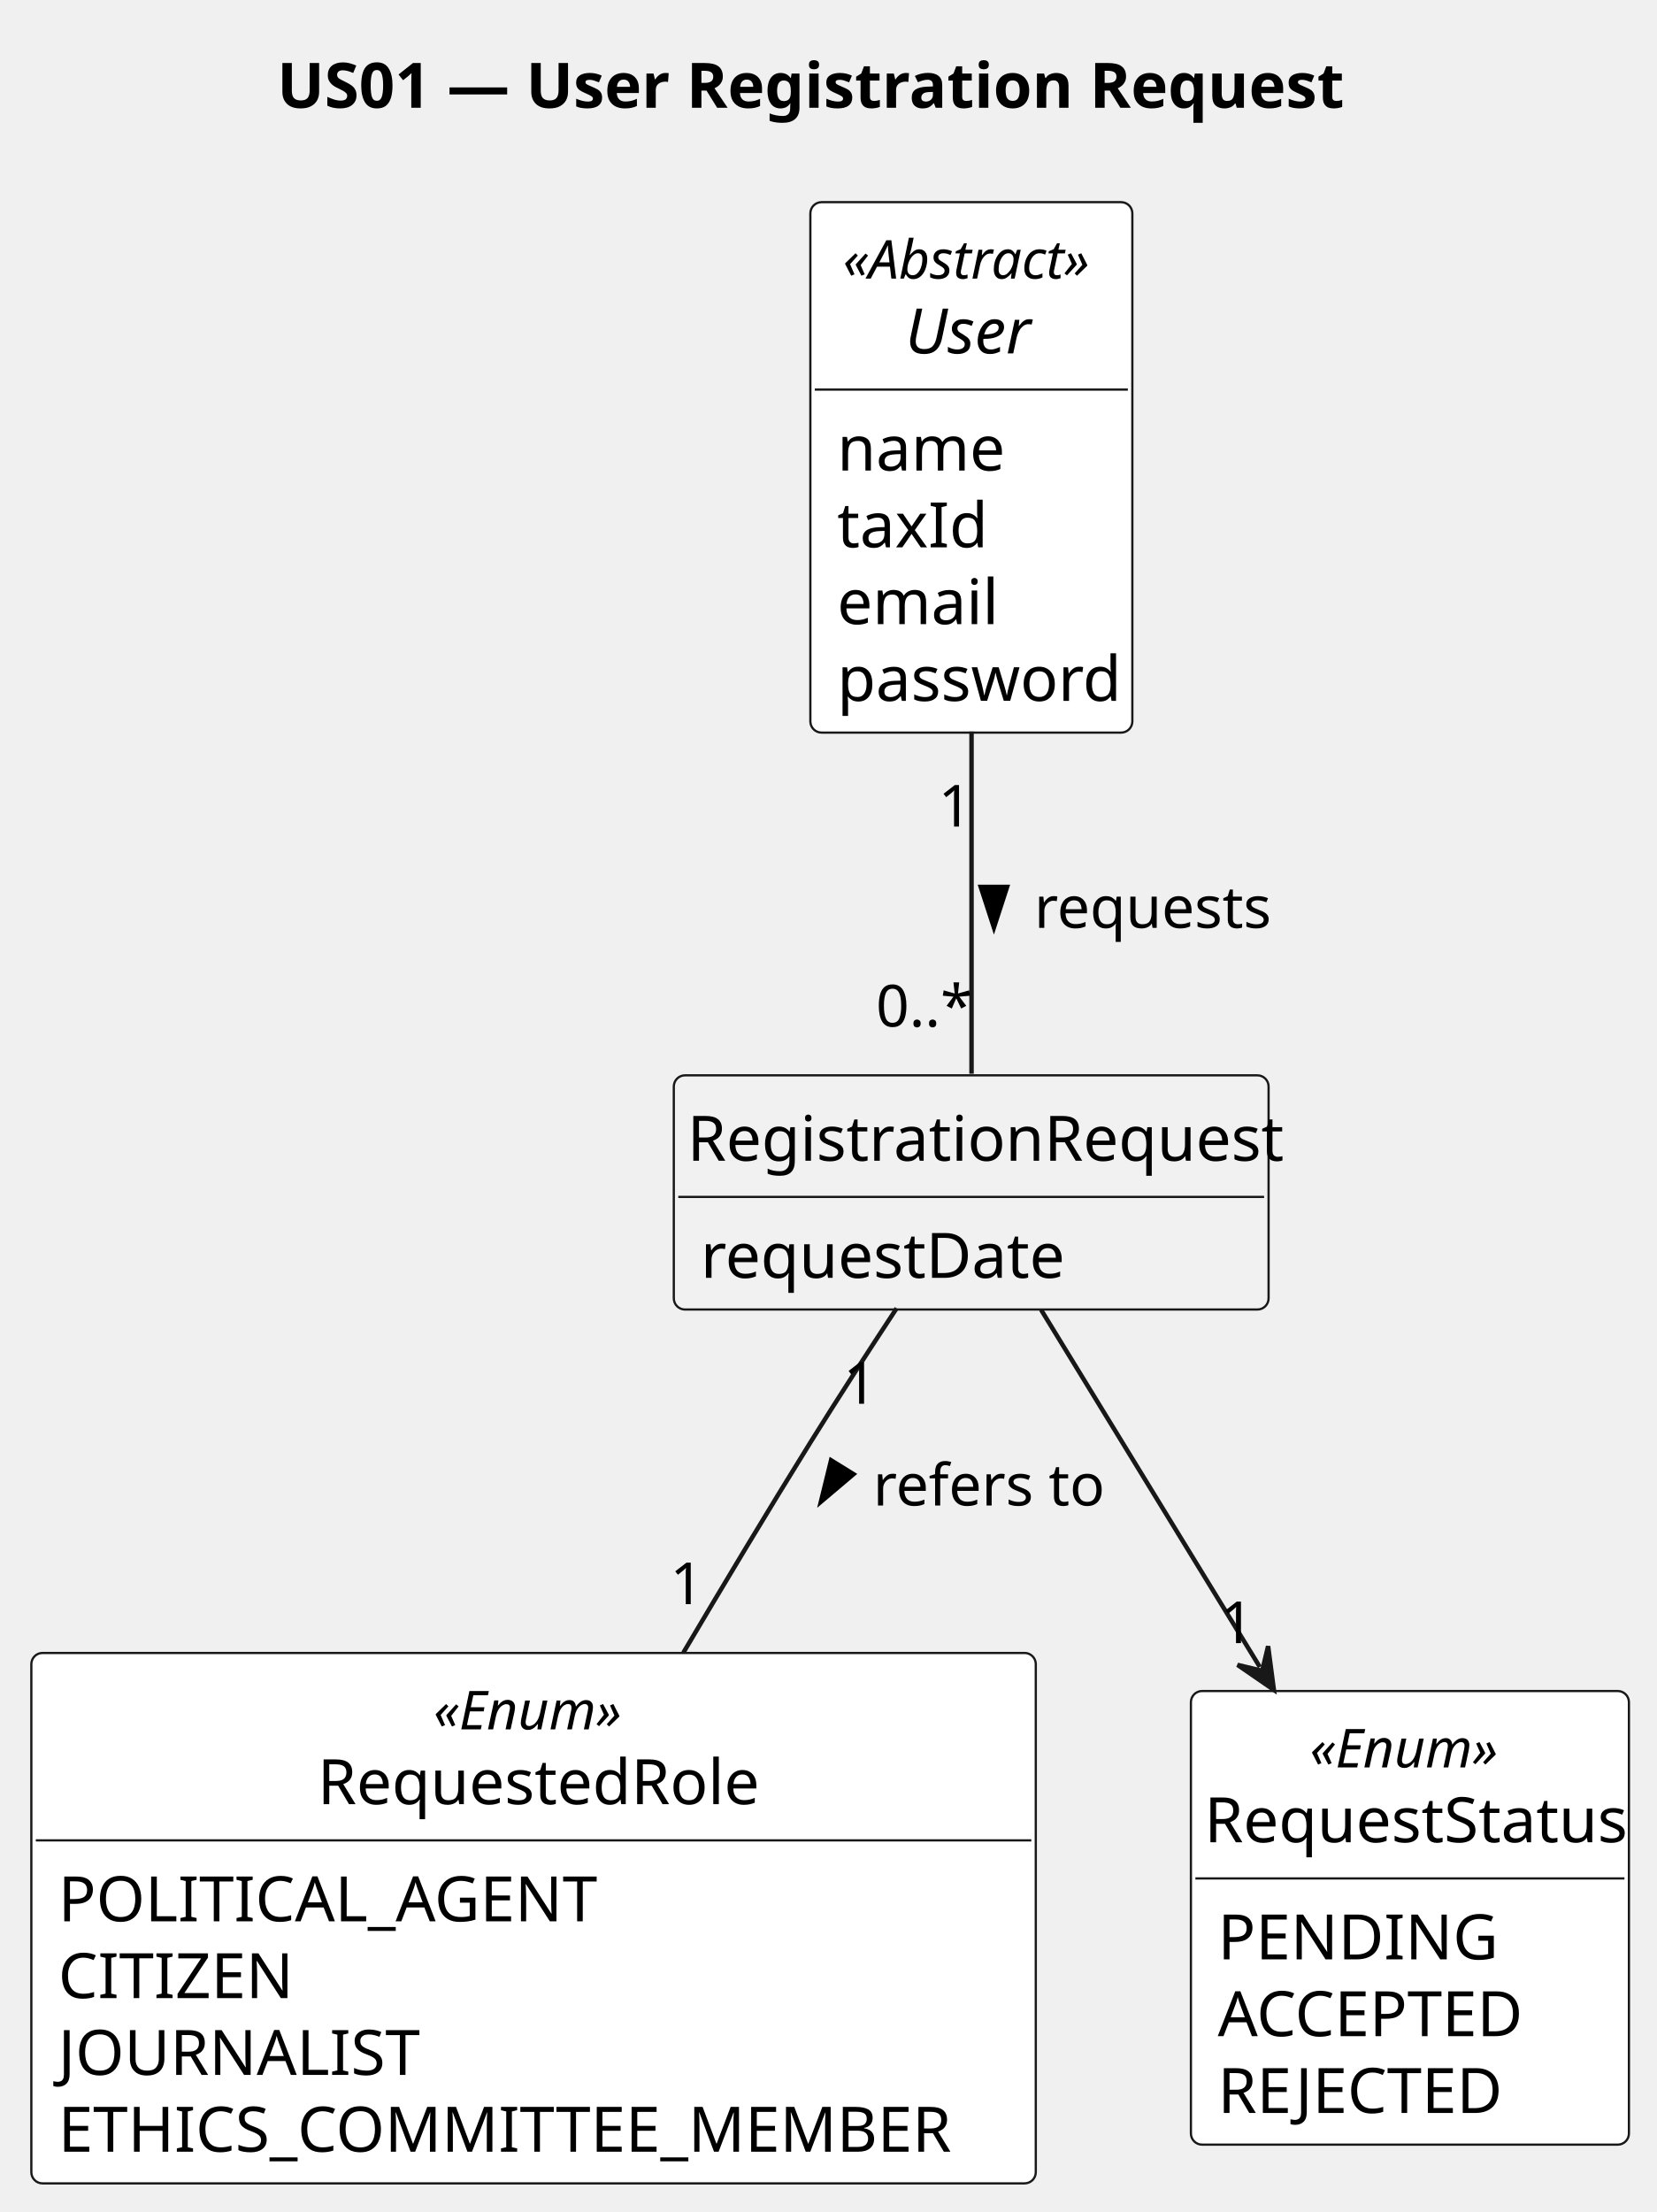
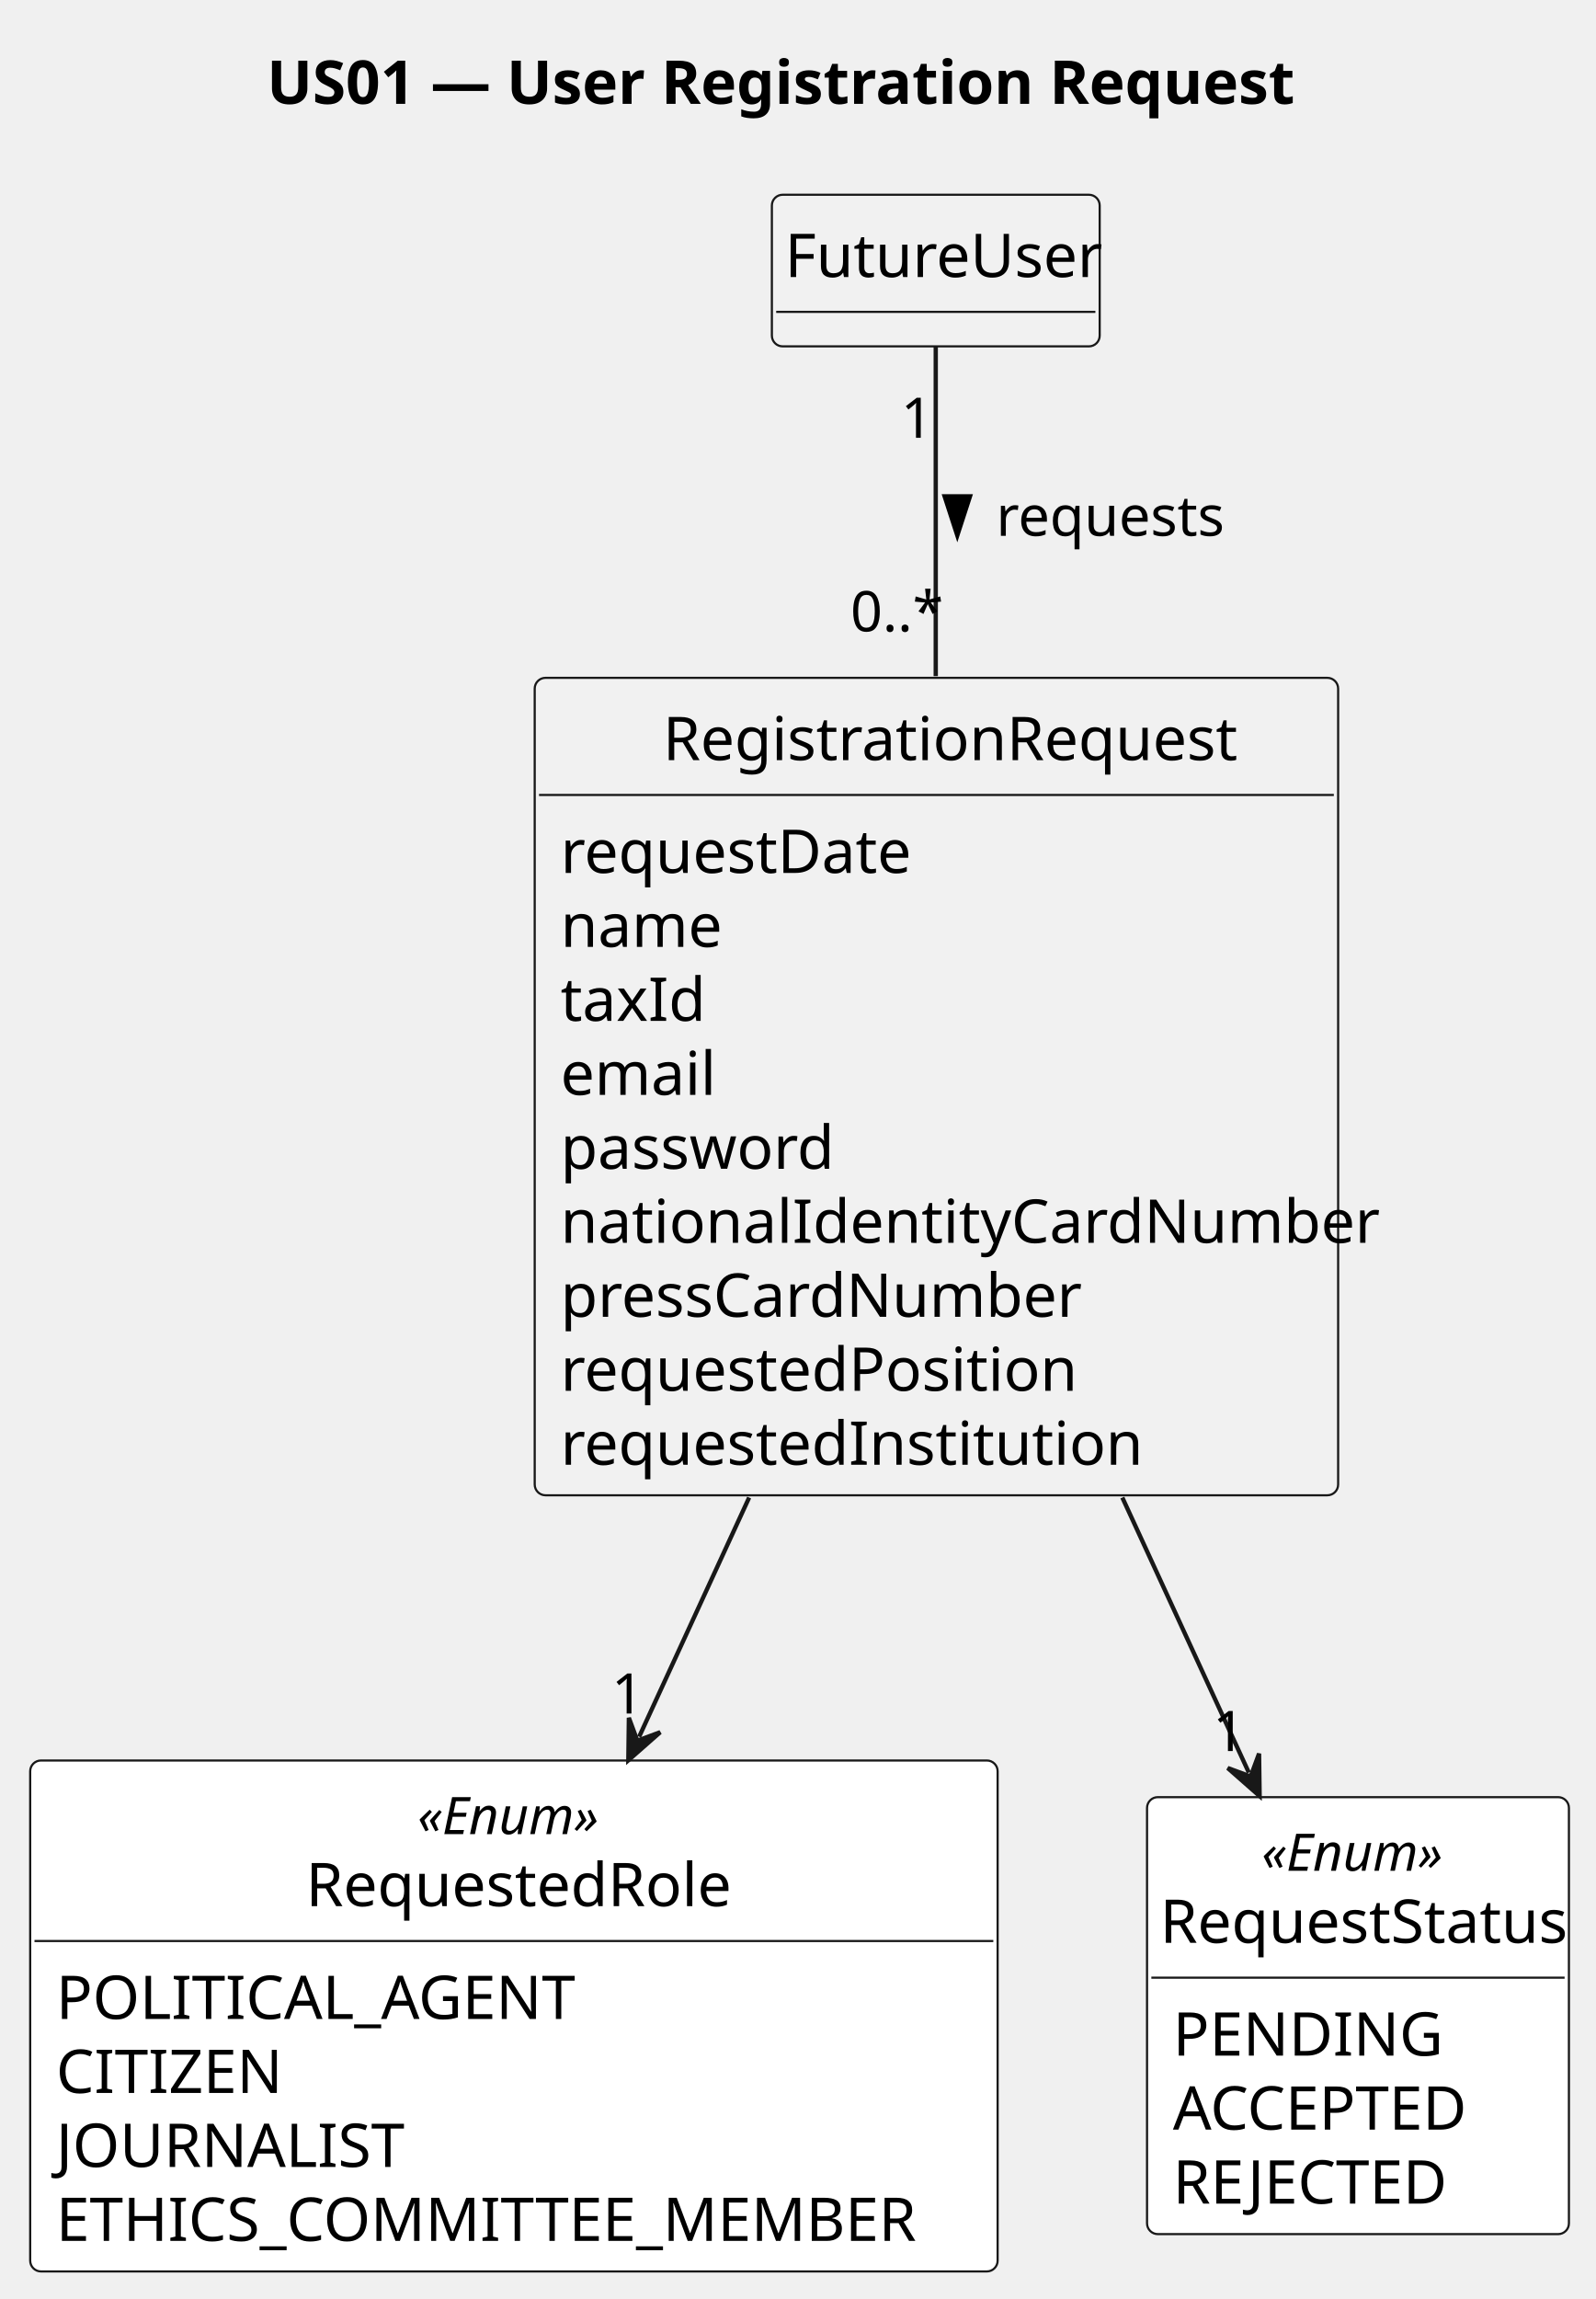
- <svg xmlns="http://www.w3.org/2000/svg" contentStyleType="text/css" data-diagram-type="CLASS" height="494px" preserveAspectRatio="none" style="width:370px;height:494px;background:#FFFFFF;" version="1.1" viewBox="0 0 370 494" width="370px" zoomAndPan="magnify">
+ <svg xmlns="http://www.w3.org/2000/svg" contentStyleType="text/css" data-diagram-type="CLASS" height="533px" preserveAspectRatio="none" style="width:370px;height:533px;background:#FFFFFF;" version="1.1" viewBox="0 0 370 533" width="370px" zoomAndPan="magnify">
  <defs />
  <g>
    <g class="title" data-source-line="1">
      <text fill="#000000" font-family="sans-serif" font-size="14" font-weight="bold" lengthAdjust="spacing" textLength="233.058" x="61.888" y="24.075">US01 — User Registration Request</text>
    </g>
-     <g class="entity" data-qualified-name="RequestedRole" data-source-line="14" id="ent0002">
-       <rect fill="#FFFFFF" height="118.458" rx="2.5" ry="2.5" style="stroke:#181818;stroke-width:0.5;" width="224.352" x="7" y="369.151" />
-       <text fill="#000000" font-family="sans-serif" font-size="12" font-style="italic" lengthAdjust="spacing" textLength="44.695" x="96.828" y="386.216">«Enum»</text>
-       <text fill="#000000" font-family="sans-serif" font-size="14" lengthAdjust="spacing" textLength="96.51" x="70.921" y="402.928">RequestedRole</text>
-       <line style="stroke:#181818;stroke-width:0.5;" x1="8" x2="230.352" y1="411.004" y2="411.004" />
-       <text fill="#000000" font-family="sans-serif" font-size="14" lengthAdjust="spacing" textLength="127.593" x="13" y="429.079">POLITICAL_AGENT</text>
-       <text fill="#000000" font-family="sans-serif" font-size="14" lengthAdjust="spacing" textLength="54.441" x="13" y="446.231">CITIZEN</text>
-       <text fill="#000000" font-family="sans-serif" font-size="14" lengthAdjust="spacing" textLength="87.124" x="13" y="463.382">JOURNALIST</text>
-       <text fill="#000000" font-family="sans-serif" font-size="14" lengthAdjust="spacing" textLength="212.352" x="13" y="480.533">ETHICS_COMMITTEE_MEMBER</text>
+     <g class="entity" data-qualified-name="RequestedRole" data-source-line="13" id="ent0002">
+       <rect fill="#FFFFFF" height="118.458" rx="2.5" ry="2.5" style="stroke:#181818;stroke-width:0.5;" width="224.352" x="7" y="408.151" />
+       <text fill="#000000" font-family="sans-serif" font-size="12" font-style="italic" lengthAdjust="spacing" textLength="44.695" x="96.828" y="425.216">«Enum»</text>
+       <text fill="#000000" font-family="sans-serif" font-size="14" lengthAdjust="spacing" textLength="96.51" x="70.921" y="441.928">RequestedRole</text>
+       <line style="stroke:#181818;stroke-width:0.5;" x1="8" x2="230.352" y1="450.004" y2="450.004" />
+       <text fill="#000000" font-family="sans-serif" font-size="14" lengthAdjust="spacing" textLength="127.593" x="13" y="468.079">POLITICAL_AGENT</text>
+       <text fill="#000000" font-family="sans-serif" font-size="14" lengthAdjust="spacing" textLength="54.441" x="13" y="485.231">CITIZEN</text>
+       <text fill="#000000" font-family="sans-serif" font-size="14" lengthAdjust="spacing" textLength="87.124" x="13" y="502.382">JOURNALIST</text>
+       <text fill="#000000" font-family="sans-serif" font-size="14" lengthAdjust="spacing" textLength="212.352" x="13" y="519.533">ETHICS_COMMITTEE_MEMBER</text>
    </g>
-     <g class="entity" data-qualified-name="RequestStatus" data-source-line="21" id="ent0003">
-       <rect fill="#FFFFFF" height="101.307" rx="2.5" ry="2.5" style="stroke:#181818;stroke-width:0.5;" width="97.834" x="266" y="377.651" />
-       <text fill="#000000" font-family="sans-serif" font-size="12" font-style="italic" lengthAdjust="spacing" textLength="44.695" x="292.569" y="394.716">«Enum»</text>
-       <text fill="#000000" font-family="sans-serif" font-size="14" lengthAdjust="spacing" textLength="91.834" x="269" y="411.428">RequestStatus</text>
-       <line style="stroke:#181818;stroke-width:0.5;" x1="267" x2="362.834" y1="419.504" y2="419.504" />
-       <text fill="#000000" font-family="sans-serif" font-size="14" lengthAdjust="spacing" textLength="63.786" x="272" y="437.579">PENDING</text>
-       <text fill="#000000" font-family="sans-serif" font-size="14" lengthAdjust="spacing" textLength="76.234" x="272" y="454.731">ACCEPTED</text>
-       <text fill="#000000" font-family="sans-serif" font-size="14" lengthAdjust="spacing" textLength="73.897" x="272" y="471.882">REJECTED</text>
+     <g class="entity" data-qualified-name="RequestStatus" data-source-line="20" id="ent0003">
+       <rect fill="#FFFFFF" height="101.307" rx="2.5" ry="2.5" style="stroke:#181818;stroke-width:0.5;" width="97.834" x="266" y="416.651" />
+       <text fill="#000000" font-family="sans-serif" font-size="12" font-style="italic" lengthAdjust="spacing" textLength="44.695" x="292.569" y="433.716">«Enum»</text>
+       <text fill="#000000" font-family="sans-serif" font-size="14" lengthAdjust="spacing" textLength="91.834" x="269" y="450.428">RequestStatus</text>
+       <line style="stroke:#181818;stroke-width:0.5;" x1="267" x2="362.834" y1="458.504" y2="458.504" />
+       <text fill="#000000" font-family="sans-serif" font-size="14" lengthAdjust="spacing" textLength="63.786" x="272" y="476.579">PENDING</text>
+       <text fill="#000000" font-family="sans-serif" font-size="14" lengthAdjust="spacing" textLength="76.234" x="272" y="493.731">ACCEPTED</text>
+       <text fill="#000000" font-family="sans-serif" font-size="14" lengthAdjust="spacing" textLength="73.897" x="272" y="510.882">REJECTED</text>
    </g>
-     <g class="entity" data-qualified-name="User" data-source-line="27" id="ent0004">
-       <rect fill="#FFFFFF" height="118.458" rx="2.5" ry="2.5" style="stroke:#181818;stroke-width:0.5;" width="71.917" x="181" y="45.151" />
-       <text fill="#000000" font-family="sans-serif" font-size="12" font-style="italic" lengthAdjust="spacing" textLength="57.363" x="188.277" y="62.216">«Abstract»</text>
-       <text fill="#000000" font-family="sans-serif" font-size="14" font-style="italic" lengthAdjust="spacing" textLength="29.559" x="202.179" y="78.928">User</text>
-       <line style="stroke:#181818;stroke-width:0.5;" x1="182" x2="251.917" y1="87.004" y2="87.004" />
-       <text fill="#000000" font-family="sans-serif" font-size="14" lengthAdjust="spacing" textLength="35.02" x="187" y="105.079">name</text>
-       <text fill="#000000" font-family="sans-serif" font-size="14" lengthAdjust="spacing" textLength="30.352" x="187" y="122.231">taxId</text>
-       <text fill="#000000" font-family="sans-serif" font-size="14" lengthAdjust="spacing" textLength="33.455" x="187" y="139.382">email</text>
-       <text fill="#000000" font-family="sans-serif" font-size="14" lengthAdjust="spacing" textLength="59.917" x="187" y="156.533">password</text>
+     <g class="entity" data-qualified-name="FutureUser" data-source-line="26" id="ent0004">
+       <rect fill="#F1F1F1" height="35.151" rx="2.5" ry="2.5" style="stroke:#181818;stroke-width:0.5;" width="76.02" x="179" y="45.151" />
+       <text fill="#000000" font-family="sans-serif" font-size="14" lengthAdjust="spacing" textLength="70.02" x="182" y="64.227">FutureUser</text>
+       <line style="stroke:#181818;stroke-width:0.5;" x1="180" x2="254.02" y1="72.303" y2="72.303" />
    </g>
-     <g class="entity" data-qualified-name="RegistrationRequest" data-source-line="34" id="ent0005">
-       <rect fill="#F1F1F1" height="52.303" rx="2.5" ry="2.5" style="stroke:#181818;stroke-width:0.5;" width="132.848" x="150.5" y="240.151" />
-       <text fill="#000000" font-family="sans-serif" font-size="14" lengthAdjust="spacing" textLength="126.848" x="153.5" y="259.227">RegistrationRequest</text>
-       <line style="stroke:#181818;stroke-width:0.5;" x1="151.5" x2="282.348" y1="267.303" y2="267.303" />
-       <text fill="#000000" font-family="sans-serif" font-size="14" lengthAdjust="spacing" textLength="76.269" x="156.5" y="285.378">requestDate</text>
+     <g class="entity" data-qualified-name="RegistrationRequest" data-source-line="29" id="ent0005">
+       <rect fill="#F1F1F1" height="189.514" rx="2.5" ry="2.5" style="stroke:#181818;stroke-width:0.5;" width="186.316" x="124" y="157.151" />
+       <text fill="#000000" font-family="sans-serif" font-size="14" lengthAdjust="spacing" textLength="126.848" x="153.734" y="176.227">RegistrationRequest</text>
+       <line style="stroke:#181818;stroke-width:0.5;" x1="125" x2="309.316" y1="184.303" y2="184.303" />
+       <text fill="#000000" font-family="sans-serif" font-size="14" lengthAdjust="spacing" textLength="76.269" x="130" y="202.378">requestDate</text>
+       <text fill="#000000" font-family="sans-serif" font-size="14" lengthAdjust="spacing" textLength="35.02" x="130" y="219.529">name</text>
+       <text fill="#000000" font-family="sans-serif" font-size="14" lengthAdjust="spacing" textLength="30.352" x="130" y="236.681">taxId</text>
+       <text fill="#000000" font-family="sans-serif" font-size="14" lengthAdjust="spacing" textLength="33.455" x="130" y="253.832">email</text>
+       <text fill="#000000" font-family="sans-serif" font-size="14" lengthAdjust="spacing" textLength="59.917" x="130" y="270.983">password</text>
+       <text fill="#000000" font-family="sans-serif" font-size="14" lengthAdjust="spacing" textLength="174.316" x="130" y="288.135">nationalIdentityCardNumber</text>
+       <text fill="#000000" font-family="sans-serif" font-size="14" lengthAdjust="spacing" textLength="114.372" x="130" y="305.286">pressCardNumber</text>
+       <text fill="#000000" font-family="sans-serif" font-size="14" lengthAdjust="spacing" textLength="112.075" x="130" y="322.438">requestedPosition</text>
+       <text fill="#000000" font-family="sans-serif" font-size="14" lengthAdjust="spacing" textLength="122.192" x="130" y="339.589">requestedInstitution</text>
    </g>
-     <g class="link" data-entity-1="ent0004" data-entity-2="ent0005" data-link-type="association" data-source-line="38" id="lnk6">
-       <path codeLine="38" d="M217,163.371 C217,189.641 217,219.301 217,239.791" fill="none" id="User-RegistrationRequest" style="stroke:#181818;stroke-width:1;" />
-       <polygon fill="#000000" points="222,207.114,224.939,198.069,219.061,198.069,222,207.114" style="stroke:#000000;stroke-width:1;" />
-       <text fill="#000000" font-family="sans-serif" font-size="13" lengthAdjust="spacing" textLength="49.861" x="231" y="207.221">requests</text>
-       <text fill="#000000" font-family="sans-serif" font-size="13" lengthAdjust="spacing" textLength="7.23" x="209.593" y="184.601">1</text>
-       <text fill="#000000" font-family="sans-serif" font-size="13" lengthAdjust="spacing" textLength="19.513" x="195.651" y="229.264">0..*</text>
+     <g class="link" data-entity-1="ent0004" data-entity-2="ent0005" data-link-type="association" data-source-line="41" id="lnk6">
+       <path codeLine="41" d="M217,80.291 C217,97.951 217,127.311 217,156.761" fill="none" id="FutureUser-RegistrationRequest" style="stroke:#181818;stroke-width:1;" />
+       <polygon fill="#000000" points="222,124.115,224.939,115.069,219.061,115.069,222,124.115" style="stroke:#000000;stroke-width:1;" />
+       <text fill="#000000" font-family="sans-serif" font-size="13" lengthAdjust="spacing" textLength="49.861" x="231" y="124.221">requests</text>
+       <text fill="#000000" font-family="sans-serif" font-size="13" lengthAdjust="spacing" textLength="7.23" x="208.918" y="101.498">1</text>
+       <text fill="#000000" font-family="sans-serif" font-size="13" lengthAdjust="spacing" textLength="19.513" x="197.221" y="146.369">0..*</text>
    </g>
-     <g class="link" data-entity-1="ent0005" data-entity-2="ent0003" data-link-type="dependency" data-source-line="39" id="lnk7">
-       <path codeLine="39" d="M232.53,292.501 C246.45,315.241 264.156,344.135 281.396,372.285" fill="none" id="RegistrationRequest-to-RequestStatus" style="stroke:#181818;stroke-width:1;" />
-       <polygon fill="#181818" points="284.53,377.401,283.241,367.637,281.919,373.137,276.418,371.815,284.53,377.401" style="stroke:#181818;stroke-width:1;" />
-       <text fill="#000000" font-family="sans-serif" font-size="13" lengthAdjust="spacing" textLength="7.23" x="272.57" y="366.961">1</text>
+     <g class="link" data-entity-1="ent0005" data-entity-2="ent0003" data-link-type="dependency" data-source-line="42" id="lnk7">
+       <path codeLine="42" d="M260.27,347.191 C271.24,371.041 280.091,390.291 289.601,410.951" fill="none" id="RegistrationRequest-to-RequestStatus" style="stroke:#181818;stroke-width:1;" />
+       <polygon fill="#181818" points="292.11,416.401,291.98,406.553,290.019,411.859,284.713,409.899,292.11,416.401" style="stroke:#181818;stroke-width:1;" />
+       <text fill="#000000" font-family="sans-serif" font-size="13" lengthAdjust="spacing" textLength="7.23" x="281.263" y="405.961">1</text>
    </g>
-     <g class="link" data-entity-1="ent0005" data-entity-2="ent0002" data-link-type="association" data-source-line="40" id="lnk8">
-       <path codeLine="40" d="M200.27,292.181 C194.11,301.531 187.15,312.271 181,322.151 C171.61,337.251 161.7,353.751 152.63,369.091" fill="none" id="RegistrationRequest-RequestedRole" style="stroke:#181818;stroke-width:1;" />
-       <polygon fill="#000000" points="183.367,335.365,190.629,329.223,185.632,326.128,183.367,335.365" style="stroke:#000000;stroke-width:1;" />
-       <text fill="#000000" font-family="sans-serif" font-size="13" lengthAdjust="spacing" textLength="47.684" x="195" y="336.221">refers to</text>
-       <text fill="#000000" font-family="sans-serif" font-size="13" lengthAdjust="spacing" textLength="7.23" x="188.386" y="313.5">1</text>
-       <text fill="#000000" font-family="sans-serif" font-size="13" lengthAdjust="spacing" textLength="7.23" x="149.671" y="358.249">1</text>
+     <g class="link" data-entity-1="ent0005" data-entity-2="ent0002" data-link-type="dependency" data-source-line="43" id="lnk8">
+       <path codeLine="43" d="M173.73,347.191 C164.19,367.921 156.867,383.84 148.217,402.65" fill="none" id="RegistrationRequest-to-RequestedRole" style="stroke:#181818;stroke-width:1;" />
+       <polygon fill="#181818" points="145.71,408.101,153.104,401.596,147.799,403.559,145.836,398.253,145.71,408.101" style="stroke:#181818;stroke-width:1;" />
+       <text fill="#000000" font-family="sans-serif" font-size="13" lengthAdjust="spacing" textLength="7.23" x="141.821" y="397.26">1</text>
    </g>
  </g>
</svg>
